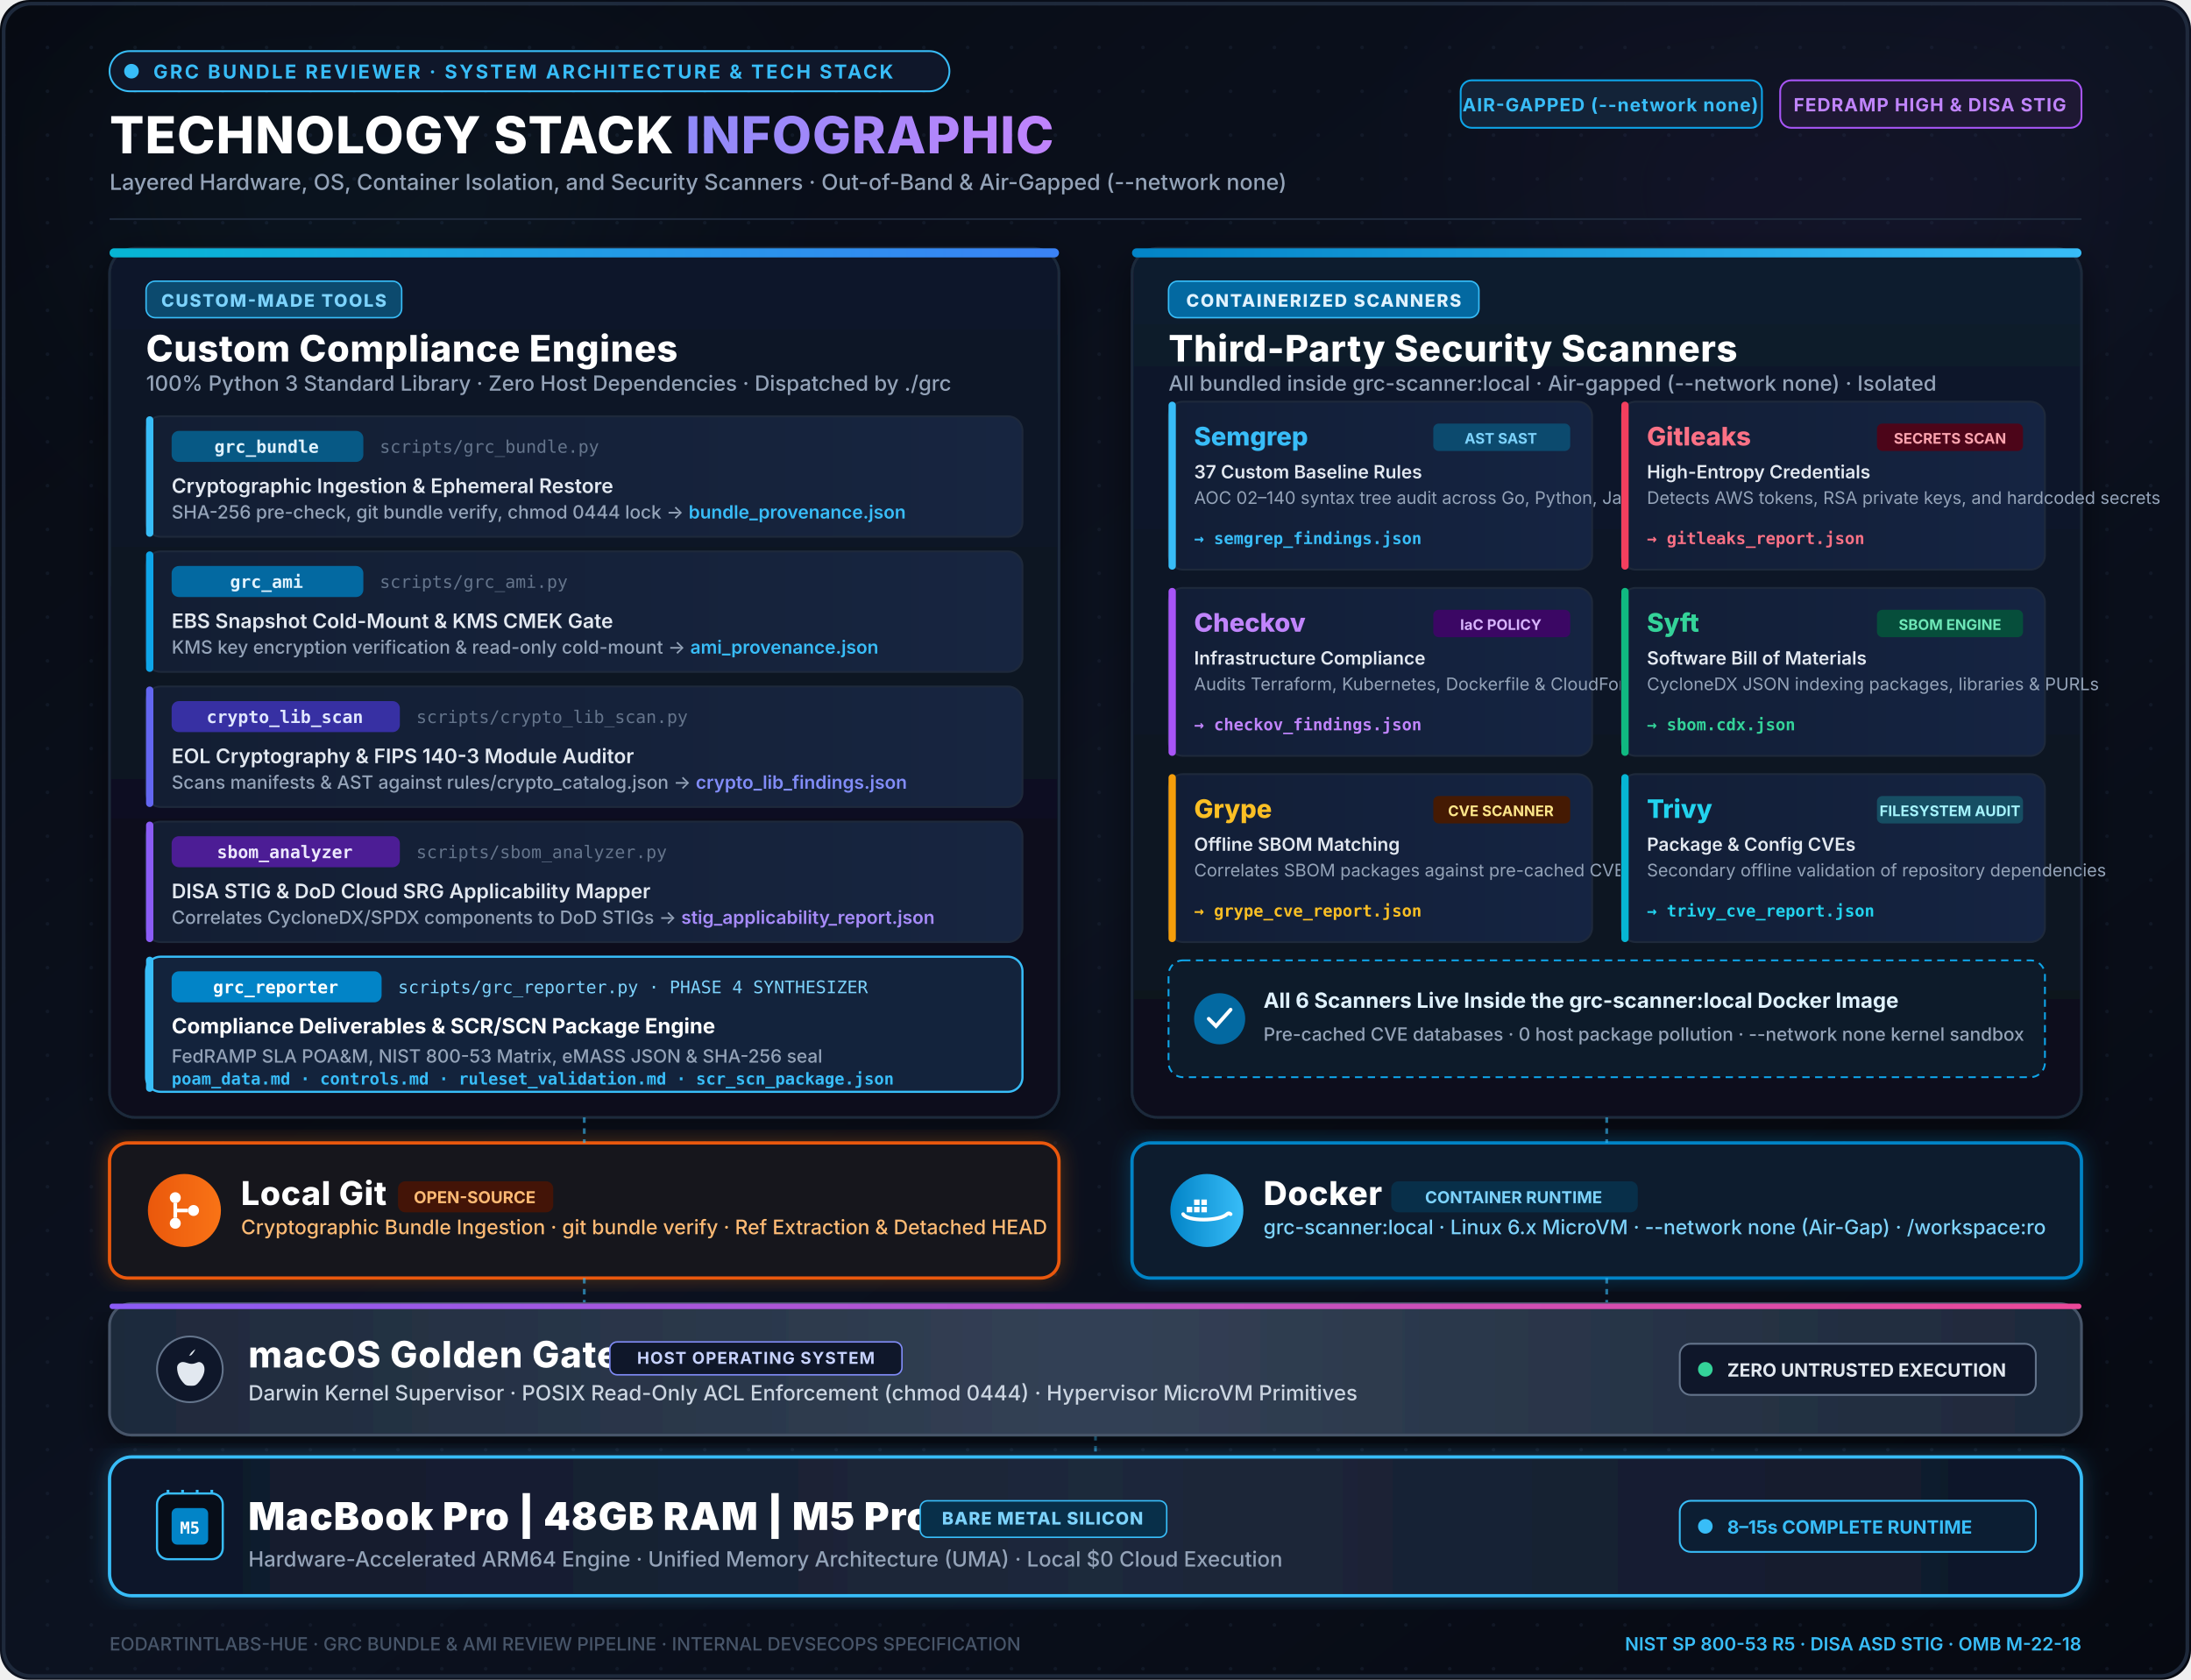
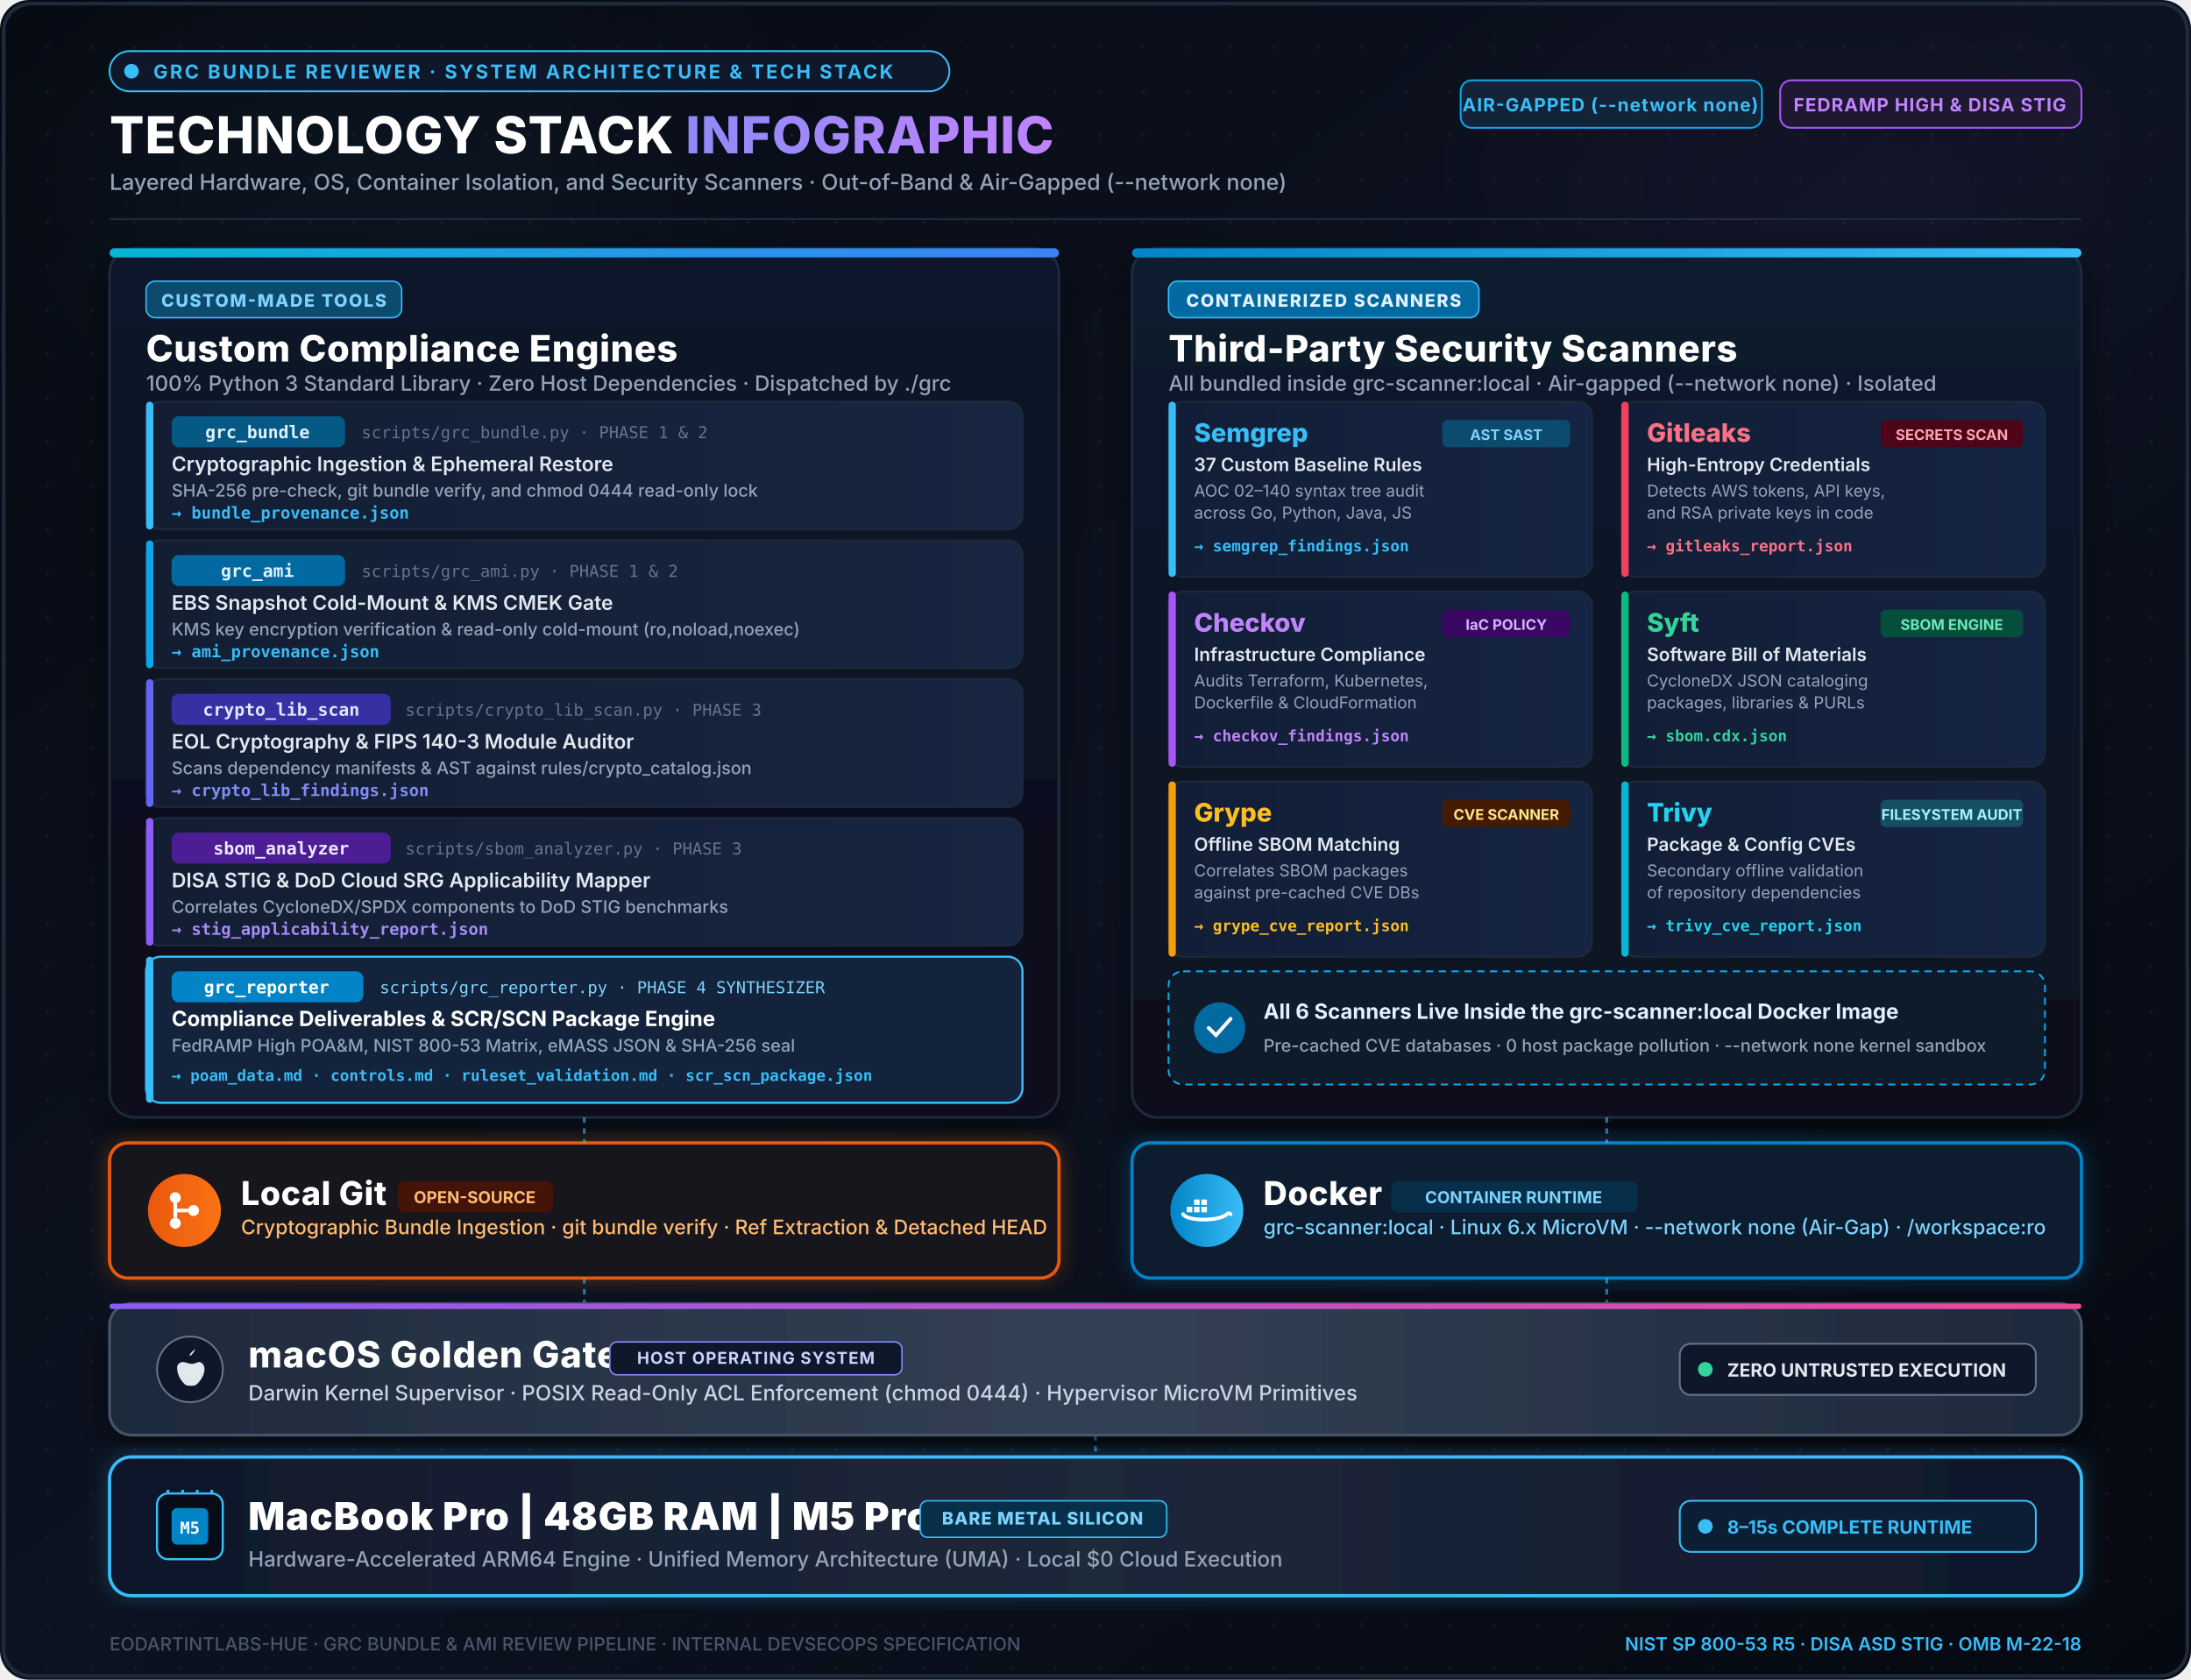
<svg xmlns="http://www.w3.org/2000/svg" viewBox="0 0 1200 920" width="100%" height="100%">
  <defs>
    <linearGradient id="bgGrad" x1="0%" y1="0%" x2="100%" y2="100%">
      <stop offset="0%" stop-color="#070a12" />
      <stop offset="50%" stop-color="#0c1220" />
      <stop offset="100%" stop-color="#060911" />
    </linearGradient>
    <linearGradient id="headerGrad" x1="0%" y1="0%" x2="100%" y2="0%">
      <stop offset="0%" stop-color="#38bdf8" />
      <stop offset="50%" stop-color="#818cf8" />
      <stop offset="100%" stop-color="#c084fc" />
    </linearGradient>
    <linearGradient id="pillarLeftGrad" x1="0%" y1="0%" x2="0%" y2="100%">
      <stop offset="0%" stop-color="#0e172a" />
      <stop offset="100%" stop-color="#090e1a" />
    </linearGradient>
    <linearGradient id="pillarRightGrad" x1="0%" y1="0%" x2="0%" y2="100%">
      <stop offset="0%" stop-color="#0e1b2e" />
      <stop offset="100%" stop-color="#08101d" />
    </linearGradient>
    <linearGradient id="gitGrad" x1="0%" y1="0%" x2="100%" y2="0%">
      <stop offset="0%" stop-color="#ea580c" />
      <stop offset="100%" stop-color="#f97316" />
    </linearGradient>
    <linearGradient id="dockerGrad" x1="0%" y1="0%" x2="100%" y2="0%">
      <stop offset="0%" stop-color="#0284c7" />
      <stop offset="100%" stop-color="#38bdf8" />
    </linearGradient>
    <linearGradient id="macosGrad" x1="0%" y1="0%" x2="100%" y2="0%">
      <stop offset="0%" stop-color="#1e293b" />
      <stop offset="50%" stop-color="#334155" />
      <stop offset="100%" stop-color="#1e293b" />
    </linearGradient>
    <linearGradient id="macbookGrad" x1="0%" y1="0%" x2="100%" y2="0%">
      <stop offset="0%" stop-color="#0f172a" />
      <stop offset="50%" stop-color="#1e293b" />
      <stop offset="100%" stop-color="#0f172a" />
    </linearGradient>
    <linearGradient id="neonCyan" x1="0%" y1="0%" x2="100%" y2="0%">
      <stop offset="0%" stop-color="#06b6d4" />
      <stop offset="100%" stop-color="#3b82f6" />
    </linearGradient>
    <linearGradient id="neonPurple" x1="0%" y1="0%" x2="100%" y2="0%">
      <stop offset="0%" stop-color="#8b5cf6" />
      <stop offset="100%" stop-color="#ec4899" />
    </linearGradient>
    <linearGradient id="engineItemGrad" x1="0%" y1="0%" x2="100%" y2="0%">
      <stop offset="0%" stop-color="#131e33" />
      <stop offset="100%" stop-color="#172540" />
    </linearGradient>
    <linearGradient id="scannerItemGrad" x1="0%" y1="0%" x2="100%" y2="0%">
      <stop offset="0%" stop-color="#121e36" />
      <stop offset="100%" stop-color="#152442" />
    </linearGradient>
    <filter id="glowCyan" x="-10%" y="-10%" width="120%" height="120%">
      <feDropShadow dx="0" dy="0" stdDeviation="6" flood-color="#38bdf8" flood-opacity="0.25" />
    </filter>
    <filter id="glowOrange" x="-10%" y="-10%" width="120%" height="120%">
      <feDropShadow dx="0" dy="0" stdDeviation="6" flood-color="#f97316" flood-opacity="0.3" />
    </filter>
    <filter id="glowDocker" x="-10%" y="-10%" width="120%" height="120%">
      <feDropShadow dx="0" dy="0" stdDeviation="6" flood-color="#0284c7" flood-opacity="0.35" />
    </filter>
    <filter id="boxShadow" x="-5%" y="-5%" width="110%" height="115%">
      <feDropShadow dx="0" dy="8" stdDeviation="10" flood-color="#000000" flood-opacity="0.5" />
    </filter>
    <pattern id="gridDots" x="0" y="0" width="24" height="24" patternUnits="userSpaceOnUse">
      <circle cx="2" cy="2" r="1" fill="#1e293b" opacity="0.4" />
    </pattern>
-     <marker id="arrowUp" viewBox="0 0 10 10" refX="5" refY="5" markerWidth="6" markerHeight="6" orient="auto-start-reverse">
-       <path d="M 0 10 L 5 0 L 10 10 z" fill="#38bdf8" />
-     </marker>
  </defs>
  <rect width="1200" height="920" rx="16" fill="url(#bgGrad)" />
  <rect width="1200" height="920" rx="16" fill="url(#gridDots)" />
  <rect width="1196" height="916" x="2" y="2" rx="15" fill="none" stroke="#1e293b" stroke-width="2" />
  <circle cx="200" cy="80" r="160" fill="#38bdf8" opacity="0.04" filter="blur(60px)" />
  <circle cx="1000" cy="80" r="160" fill="#a855f7" opacity="0.04" filter="blur(60px)" />
  <g transform="translate(60, 28)">
    <rect x="0" y="0" width="460" height="22" rx="11" fill="#0f172a" stroke="#38bdf8" stroke-width="1" />
    <circle cx="12" cy="11" r="4" fill="#38bdf8" />
    <text x="24" y="15" font-family="system-ui, -apple-system, sans-serif" font-size="10.5" font-weight="700" fill="#38bdf8" letter-spacing="1.2">
      GRC BUNDLE REVIEWER · SYSTEM ARCHITECTURE &amp; TECH STACK
    </text>
    <text x="0" y="56" font-family="system-ui, -apple-system, sans-serif" font-size="28" font-weight="800" fill="#ffffff" letter-spacing="0.5">
      TECHNOLOGY STACK <tspan fill="url(#headerGrad)">INFOGRAPHIC</tspan>
    </text>
    <text x="0" y="76" font-family="system-ui, -apple-system, sans-serif" font-size="12" font-weight="500" fill="#94a3b8">
      Layered Hardware, OS, Container Isolation, and Security Scanners · Out-of-Band &amp; Air-Gapped (--network none)
    </text>
    <g transform="translate(740, 16)">
      <rect x="0" y="0" width="165" height="26" rx="6" fill="#132338" stroke="#0ea5e9" stroke-width="1" />
      <text x="82" y="17" font-family="system-ui, -apple-system, sans-serif" font-size="10" font-weight="700" fill="#38bdf8" text-anchor="middle" letter-spacing="0.5">
        AIR-GAPPED (--network none)
      </text>
      <rect x="175" y="0" width="165" height="26" rx="6" fill="#1e1833" stroke="#a855f7" stroke-width="1" />
      <text x="257" y="17" font-family="system-ui, -apple-system, sans-serif" font-size="10" font-weight="700" fill="#c084fc" text-anchor="middle" letter-spacing="0.5">
        FEDRAMP HIGH &amp; DISA STIG
      </text>
    </g>
  </g>
  <line x1="60" y1="120" x2="1140" y2="120" stroke="#1e293b" stroke-width="1" />
  <g transform="translate(60, 136)">
    <rect width="520" height="476" rx="14" fill="url(#pillarLeftGrad)" stroke="#1e293b" stroke-width="1.5" filter="url(#boxShadow)" />
    <rect width="520" height="5" rx="2.5" fill="url(#neonCyan)" />
    <g transform="translate(20, 18)">
      <rect x="0" y="0" width="140" height="20" rx="5" fill="#0c4a6e" stroke="#38bdf8" stroke-width="0.8" />
      <text x="70" y="14" font-family="system-ui, -apple-system, sans-serif" font-size="9.5" font-weight="800" fill="#7dd3fc" text-anchor="middle" letter-spacing="0.8">
        CUSTOM-MADE TOOLS
      </text>
      <text x="0" y="44" font-family="system-ui, -apple-system, sans-serif" font-size="20" font-weight="800" fill="#ffffff" letter-spacing="0.3">
        Custom Compliance Engines
      </text>
      <text x="0" y="60" font-family="system-ui, -apple-system, sans-serif" font-size="11.5" font-weight="500" fill="#94a3b8">
        100% Python 3 Standard Library · Zero Host Dependencies · Dispatched by ./grc
      </text>
    </g>
-     <g transform="translate(20, 92)">
+     <g transform="translate(20, 84)">
      <g transform="translate(0, 0)">
-         <rect width="480" height="66" rx="8" fill="url(#engineItemGrad)" stroke="#1e293b" stroke-width="1" />
-         <rect x="0" y="0" width="4" height="66" rx="2" fill="#38bdf8" />
-         <rect x="14" y="8" width="105" height="17" rx="4" fill="#075985" />
-         <text x="66" y="20" font-family="ui-monospace, monospace" font-size="9.5" font-weight="800" fill="#e0f2fe" text-anchor="middle">
+         <rect width="480" height="70" rx="8" fill="url(#engineItemGrad)" stroke="#1e293b" stroke-width="1" />
+         <rect x="0" y="0" width="4" height="70" rx="2" fill="#38bdf8" />
+         <rect x="14" y="8" width="95" height="17" rx="4" fill="#075985" />
+         <text x="61" y="20" font-family="ui-monospace, monospace" font-size="9.5" font-weight="800" fill="#e0f2fe" text-anchor="middle">
          grc_bundle
        </text>
-         <text x="128" y="20" font-family="ui-monospace, monospace" font-size="9.5" fill="#64748b">
-           scripts/grc_bundle.py
-         </text>
-         <text x="14" y="42" font-family="system-ui, -apple-system, sans-serif" font-size="11" font-weight="600" fill="#e2e8f0">
+         <text x="118" y="20" font-family="ui-monospace, monospace" font-size="9" fill="#64748b">
+           scripts/grc_bundle.py · PHASE 1 &amp; 2
+         </text>
+         <text x="14" y="38" font-family="system-ui, -apple-system, sans-serif" font-size="11" font-weight="600" fill="#e2e8f0">
          Cryptographic Ingestion &amp; Ephemeral Restore
        </text>
-         <text x="14" y="56" font-family="system-ui, -apple-system, sans-serif" font-size="10" font-weight="500" fill="#94a3b8">
-           SHA-256 pre-check, git bundle verify, chmod 0444 lock → <tspan fill="#38bdf8" font-weight="600">bundle_provenance.json</tspan>
-         </text>
-       </g>
-       <g transform="translate(0, 74)">
-         <rect width="480" height="66" rx="8" fill="url(#engineItemGrad)" stroke="#1e293b" stroke-width="1" />
-         <rect x="0" y="0" width="4" height="66" rx="2" fill="#0ea5e9" />
-         <rect x="14" y="8" width="105" height="17" rx="4" fill="#0369a1" />
-         <text x="66" y="20" font-family="ui-monospace, monospace" font-size="9.5" font-weight="800" fill="#e0f2fe" text-anchor="middle">
+         <text x="14" y="52" font-family="system-ui, -apple-system, sans-serif" font-size="9.5" font-weight="500" fill="#94a3b8">
+           SHA-256 pre-check, git bundle verify, and chmod 0444 read-only lock
+         </text>
+         <text x="14" y="64" font-family="ui-monospace, monospace" font-size="9" font-weight="600" fill="#38bdf8">
+           → bundle_provenance.json
+         </text>
+       </g>
+       <g transform="translate(0, 76)">
+         <rect width="480" height="70" rx="8" fill="url(#engineItemGrad)" stroke="#1e293b" stroke-width="1" />
+         <rect x="0" y="0" width="4" height="70" rx="2" fill="#0ea5e9" />
+         <rect x="14" y="8" width="95" height="17" rx="4" fill="#0369a1" />
+         <text x="61" y="20" font-family="ui-monospace, monospace" font-size="9.5" font-weight="800" fill="#e0f2fe" text-anchor="middle">
          grc_ami
        </text>
-         <text x="128" y="20" font-family="ui-monospace, monospace" font-size="9.5" fill="#64748b">
-           scripts/grc_ami.py
-         </text>
-         <text x="14" y="42" font-family="system-ui, -apple-system, sans-serif" font-size="11" font-weight="600" fill="#e2e8f0">
+         <text x="118" y="20" font-family="ui-monospace, monospace" font-size="9" fill="#64748b">
+           scripts/grc_ami.py · PHASE 1 &amp; 2
+         </text>
+         <text x="14" y="38" font-family="system-ui, -apple-system, sans-serif" font-size="11" font-weight="600" fill="#e2e8f0">
          EBS Snapshot Cold-Mount &amp; KMS CMEK Gate
        </text>
-         <text x="14" y="56" font-family="system-ui, -apple-system, sans-serif" font-size="10" font-weight="500" fill="#94a3b8">
-           KMS key encryption verification &amp; read-only cold-mount → <tspan fill="#38bdf8" font-weight="600">ami_provenance.json</tspan>
-         </text>
-       </g>
-       <g transform="translate(0, 148)">
-         <rect width="480" height="66" rx="8" fill="url(#engineItemGrad)" stroke="#1e293b" stroke-width="1" />
-         <rect x="0" y="0" width="4" height="66" rx="2" fill="#6366f1" />
-         <rect x="14" y="8" width="125" height="17" rx="4" fill="#3730a3" />
-         <text x="76" y="20" font-family="ui-monospace, monospace" font-size="9.5" font-weight="800" fill="#e0e7ff" text-anchor="middle">
+         <text x="14" y="52" font-family="system-ui, -apple-system, sans-serif" font-size="9.5" font-weight="500" fill="#94a3b8">
+           KMS key encryption verification &amp; read-only cold-mount (ro,noload,noexec)
+         </text>
+         <text x="14" y="64" font-family="ui-monospace, monospace" font-size="9" font-weight="600" fill="#38bdf8">
+           → ami_provenance.json
+         </text>
+       </g>
+       <g transform="translate(0, 152)">
+         <rect width="480" height="70" rx="8" fill="url(#engineItemGrad)" stroke="#1e293b" stroke-width="1" />
+         <rect x="0" y="0" width="4" height="70" rx="2" fill="#6366f1" />
+         <rect x="14" y="8" width="120" height="17" rx="4" fill="#3730a3" />
+         <text x="74" y="20" font-family="ui-monospace, monospace" font-size="9.5" font-weight="800" fill="#e0e7ff" text-anchor="middle">
          crypto_lib_scan
        </text>
-         <text x="148" y="20" font-family="ui-monospace, monospace" font-size="9.5" fill="#64748b">
-           scripts/crypto_lib_scan.py
-         </text>
-         <text x="14" y="42" font-family="system-ui, -apple-system, sans-serif" font-size="11" font-weight="600" fill="#e2e8f0">
+         <text x="142" y="20" font-family="ui-monospace, monospace" font-size="9" fill="#64748b">
+           scripts/crypto_lib_scan.py · PHASE 3
+         </text>
+         <text x="14" y="38" font-family="system-ui, -apple-system, sans-serif" font-size="11" font-weight="600" fill="#e2e8f0">
          EOL Cryptography &amp; FIPS 140-3 Module Auditor
        </text>
-         <text x="14" y="56" font-family="system-ui, -apple-system, sans-serif" font-size="10" font-weight="500" fill="#94a3b8">
-           Scans manifests &amp; AST against rules/crypto_catalog.json → <tspan fill="#818cf8" font-weight="600">crypto_lib_findings.json</tspan>
-         </text>
-       </g>
-       <g transform="translate(0, 222)">
-         <rect width="480" height="66" rx="8" fill="url(#engineItemGrad)" stroke="#1e293b" stroke-width="1" />
-         <rect x="0" y="0" width="4" height="66" rx="2" fill="#8b5cf6" />
-         <rect x="14" y="8" width="125" height="17" rx="4" fill="#4c1d95" />
-         <text x="76" y="20" font-family="ui-monospace, monospace" font-size="9.5" font-weight="800" fill="#ede9fe" text-anchor="middle">
+         <text x="14" y="52" font-family="system-ui, -apple-system, sans-serif" font-size="9.5" font-weight="500" fill="#94a3b8">
+           Scans dependency manifests &amp; AST against rules/crypto_catalog.json
+         </text>
+         <text x="14" y="64" font-family="ui-monospace, monospace" font-size="9" font-weight="600" fill="#818cf8">
+           → crypto_lib_findings.json
+         </text>
+       </g>
+       <g transform="translate(0, 228)">
+         <rect width="480" height="70" rx="8" fill="url(#engineItemGrad)" stroke="#1e293b" stroke-width="1" />
+         <rect x="0" y="0" width="4" height="70" rx="2" fill="#8b5cf6" />
+         <rect x="14" y="8" width="120" height="17" rx="4" fill="#4c1d95" />
+         <text x="74" y="20" font-family="ui-monospace, monospace" font-size="9.5" font-weight="800" fill="#ede9fe" text-anchor="middle">
          sbom_analyzer
        </text>
-         <text x="148" y="20" font-family="ui-monospace, monospace" font-size="9.5" fill="#64748b">
-           scripts/sbom_analyzer.py
-         </text>
-         <text x="14" y="42" font-family="system-ui, -apple-system, sans-serif" font-size="11" font-weight="600" fill="#e2e8f0">
+         <text x="142" y="20" font-family="ui-monospace, monospace" font-size="9" fill="#64748b">
+           scripts/sbom_analyzer.py · PHASE 3
+         </text>
+         <text x="14" y="38" font-family="system-ui, -apple-system, sans-serif" font-size="11" font-weight="600" fill="#e2e8f0">
          DISA STIG &amp; DoD Cloud SRG Applicability Mapper
        </text>
-         <text x="14" y="56" font-family="system-ui, -apple-system, sans-serif" font-size="10" font-weight="500" fill="#94a3b8">
-           Correlates CycloneDX/SPDX components to DoD STIGs → <tspan fill="#a78bfa" font-weight="600">stig_applicability_report.json</tspan>
-         </text>
-       </g>
-       <g transform="translate(0, 296)">
-         <rect width="480" height="74" rx="8" fill="#13233c" stroke="#38bdf8" stroke-width="1.2" />
-         <rect x="0" y="0" width="4" height="74" rx="2" fill="#38bdf8" />
-         <rect x="14" y="8" width="115" height="17" rx="4" fill="#0284c7" />
-         <text x="71" y="20" font-family="ui-monospace, monospace" font-size="9.5" font-weight="800" fill="#ffffff" text-anchor="middle">
+         <text x="14" y="52" font-family="system-ui, -apple-system, sans-serif" font-size="9.5" font-weight="500" fill="#94a3b8">
+           Correlates CycloneDX/SPDX components to DoD STIG benchmarks
+         </text>
+         <text x="14" y="64" font-family="ui-monospace, monospace" font-size="9" font-weight="600" fill="#a78bfa">
+           → stig_applicability_report.json
+         </text>
+       </g>
+       <g transform="translate(0, 304)">
+         <rect width="480" height="80" rx="8" fill="#13233c" stroke="#38bdf8" stroke-width="1.2" />
+         <rect x="0" y="0" width="4" height="80" rx="2" fill="#38bdf8" />
+         <rect x="14" y="8" width="105" height="17" rx="4" fill="#0284c7" />
+         <text x="66" y="20" font-family="ui-monospace, monospace" font-size="9.5" font-weight="800" fill="#ffffff" text-anchor="middle">
          grc_reporter
        </text>
-         <text x="138" y="20" font-family="ui-monospace, monospace" font-size="9.5" fill="#7dd3fc">
+         <text x="128" y="20" font-family="ui-monospace, monospace" font-size="9" fill="#7dd3fc">
          scripts/grc_reporter.py · PHASE 4 SYNTHESIZER
        </text>
-         <text x="14" y="42" font-family="system-ui, -apple-system, sans-serif" font-size="11.5" font-weight="700" fill="#ffffff">
+         <text x="14" y="38" font-family="system-ui, -apple-system, sans-serif" font-size="11.5" font-weight="700" fill="#ffffff">
          Compliance Deliverables &amp; SCR/SCN Package Engine
        </text>
-         <text x="14" y="58" font-family="system-ui, -apple-system, sans-serif" font-size="10" font-weight="500" fill="#94a3b8">
-           FedRAMP SLA POA&amp;M, NIST 800-53 Matrix, eMASS JSON &amp; SHA-256 seal
-         </text>
-         <text x="14" y="70" font-family="ui-monospace, monospace" font-size="9" font-weight="600" fill="#38bdf8">
-           poam_data.md · controls.md · ruleset_validation.md · scr_scn_package.json
+         <text x="14" y="52" font-family="system-ui, -apple-system, sans-serif" font-size="9.5" font-weight="500" fill="#94a3b8">
+           FedRAMP High POA&amp;M, NIST 800-53 Matrix, eMASS JSON &amp; SHA-256 seal
+         </text>
+         <text x="14" y="68" font-family="ui-monospace, monospace" font-size="8.5" font-weight="600" fill="#38bdf8">
+           → poam_data.md · controls.md · ruleset_validation.md · scr_scn_package.json
        </text>
      </g>
    </g>
  </g>
  <g transform="translate(620, 136)">
    <rect width="520" height="476" rx="14" fill="url(#pillarRightGrad)" stroke="#1e293b" stroke-width="1.5" filter="url(#boxShadow)" />
    <rect width="520" height="5" rx="2.5" fill="url(#dockerGrad)" />
    <g transform="translate(20, 18)">
      <rect x="0" y="0" width="170" height="20" rx="5" fill="#0369a1" stroke="#38bdf8" stroke-width="0.8" />
      <text x="85" y="14" font-family="system-ui, -apple-system, sans-serif" font-size="9.5" font-weight="800" fill="#e0f2fe" text-anchor="middle" letter-spacing="0.8">
        CONTAINERIZED SCANNERS
      </text>
      <text x="0" y="44" font-family="system-ui, -apple-system, sans-serif" font-size="20" font-weight="800" fill="#ffffff" letter-spacing="0.3">
        Third-Party Security Scanners
      </text>
      <text x="0" y="60" font-family="system-ui, -apple-system, sans-serif" font-size="11.5" font-weight="500" fill="#94a3b8">
        All bundled inside grc-scanner:local · Air-gapped (--network none) · Isolated
      </text>
    </g>
    <g transform="translate(20, 84)">
      <g transform="translate(0, 0)">
-         <rect width="232" height="92" rx="8" fill="url(#scannerItemGrad)" stroke="#1e293b" stroke-width="1" />
-         <rect x="0" y="0" width="4" height="92" rx="2" fill="#38bdf8" />
-         <text x="14" y="24" font-family="system-ui, -apple-system, sans-serif" font-size="14" font-weight="800" fill="#38bdf8">
+         <rect width="232" height="96" rx="8" fill="url(#scannerItemGrad)" stroke="#1e293b" stroke-width="1" />
+         <rect x="0" y="0" width="4" height="96" rx="2" fill="#38bdf8" />
+         <text x="14" y="22" font-family="system-ui, -apple-system, sans-serif" font-size="14" font-weight="800" fill="#38bdf8">
          Semgrep
        </text>
-         <rect x="145" y="12" width="75" height="15" rx="3" fill="#0c4a6e" />
-         <text x="182" y="23" font-family="system-ui, -apple-system, sans-serif" font-size="8" font-weight="700" fill="#7dd3fc" text-anchor="middle">
+         <rect x="150" y="10" width="70" height="15" rx="3" fill="#0c4a6e" />
+         <text x="185" y="21" font-family="system-ui, -apple-system, sans-serif" font-size="8" font-weight="700" fill="#7dd3fc" text-anchor="middle">
          AST SAST
        </text>
-         <text x="14" y="42" font-family="system-ui, -apple-system, sans-serif" font-size="10" font-weight="600" fill="#e2e8f0">
+         <text x="14" y="38" font-family="system-ui, -apple-system, sans-serif" font-size="10" font-weight="600" fill="#e2e8f0">
          37 Custom Baseline Rules
        </text>
-         <text x="14" y="56" font-family="system-ui, -apple-system, sans-serif" font-size="9.5" fill="#94a3b8">
-           AOC 02–140 syntax tree audit across Go, Python, Java, JS
-         </text>
-         <text x="14" y="78" font-family="ui-monospace, monospace" font-size="9" font-weight="600" fill="#38bdf8">
+         <text x="14" y="52" font-family="system-ui, -apple-system, sans-serif" font-size="9" fill="#94a3b8">
+           AOC 02–140 syntax tree audit
+         </text>
+         <text x="14" y="64" font-family="system-ui, -apple-system, sans-serif" font-size="9" fill="#94a3b8">
+           across Go, Python, Java, JS
+         </text>
+         <text x="14" y="82" font-family="ui-monospace, monospace" font-size="8.5" font-weight="600" fill="#38bdf8">
          → semgrep_findings.json
        </text>
      </g>
      <g transform="translate(248, 0)">
-         <rect width="232" height="92" rx="8" fill="url(#scannerItemGrad)" stroke="#1e293b" stroke-width="1" />
-         <rect x="0" y="0" width="4" height="92" rx="2" fill="#f43f5e" />
-         <text x="14" y="24" font-family="system-ui, -apple-system, sans-serif" font-size="14" font-weight="800" fill="#fb7185">
+         <rect width="232" height="96" rx="8" fill="url(#scannerItemGrad)" stroke="#1e293b" stroke-width="1" />
+         <rect x="0" y="0" width="4" height="96" rx="2" fill="#f43f5e" />
+         <text x="14" y="22" font-family="system-ui, -apple-system, sans-serif" font-size="14" font-weight="800" fill="#fb7185">
          Gitleaks
        </text>
-         <rect x="140" y="12" width="80" height="15" rx="3" fill="#4c0519" />
-         <text x="180" y="23" font-family="system-ui, -apple-system, sans-serif" font-size="8" font-weight="700" fill="#fda4af" text-anchor="middle">
+         <rect x="142" y="10" width="78" height="15" rx="3" fill="#4c0519" />
+         <text x="181" y="21" font-family="system-ui, -apple-system, sans-serif" font-size="8" font-weight="700" fill="#fda4af" text-anchor="middle">
          SECRETS SCAN
        </text>
-         <text x="14" y="42" font-family="system-ui, -apple-system, sans-serif" font-size="10" font-weight="600" fill="#e2e8f0">
+         <text x="14" y="38" font-family="system-ui, -apple-system, sans-serif" font-size="10" font-weight="600" fill="#e2e8f0">
          High-Entropy Credentials
        </text>
-         <text x="14" y="56" font-family="system-ui, -apple-system, sans-serif" font-size="9.5" fill="#94a3b8">
-           Detects AWS tokens, RSA private keys, and hardcoded secrets
-         </text>
-         <text x="14" y="78" font-family="ui-monospace, monospace" font-size="9" font-weight="600" fill="#fb7185">
+         <text x="14" y="52" font-family="system-ui, -apple-system, sans-serif" font-size="9" fill="#94a3b8">
+           Detects AWS tokens, API keys,
+         </text>
+         <text x="14" y="64" font-family="system-ui, -apple-system, sans-serif" font-size="9" fill="#94a3b8">
+           and RSA private keys in code
+         </text>
+         <text x="14" y="82" font-family="ui-monospace, monospace" font-size="8.5" font-weight="600" fill="#fb7185">
          → gitleaks_report.json
        </text>
      </g>
-       <g transform="translate(0, 102)">
-         <rect width="232" height="92" rx="8" fill="url(#scannerItemGrad)" stroke="#1e293b" stroke-width="1" />
-         <rect x="0" y="0" width="4" height="92" rx="2" fill="#a855f7" />
-         <text x="14" y="24" font-family="system-ui, -apple-system, sans-serif" font-size="14" font-weight="800" fill="#c084fc">
+       <g transform="translate(0, 104)">
+         <rect width="232" height="96" rx="8" fill="url(#scannerItemGrad)" stroke="#1e293b" stroke-width="1" />
+         <rect x="0" y="0" width="4" height="96" rx="2" fill="#a855f7" />
+         <text x="14" y="22" font-family="system-ui, -apple-system, sans-serif" font-size="14" font-weight="800" fill="#c084fc">
          Checkov
        </text>
-         <rect x="145" y="12" width="75" height="15" rx="3" fill="#3b0764" />
-         <text x="182" y="23" font-family="system-ui, -apple-system, sans-serif" font-size="8" font-weight="700" fill="#d8b4fe" text-anchor="middle">
+         <rect x="150" y="10" width="70" height="15" rx="3" fill="#3b0764" />
+         <text x="185" y="21" font-family="system-ui, -apple-system, sans-serif" font-size="8" font-weight="700" fill="#d8b4fe" text-anchor="middle">
          IaC POLICY
        </text>
-         <text x="14" y="42" font-family="system-ui, -apple-system, sans-serif" font-size="10" font-weight="600" fill="#e2e8f0">
+         <text x="14" y="38" font-family="system-ui, -apple-system, sans-serif" font-size="10" font-weight="600" fill="#e2e8f0">
          Infrastructure Compliance
        </text>
-         <text x="14" y="56" font-family="system-ui, -apple-system, sans-serif" font-size="9.5" fill="#94a3b8">
-           Audits Terraform, Kubernetes, Dockerfile &amp; CloudFormation
-         </text>
-         <text x="14" y="78" font-family="ui-monospace, monospace" font-size="9" font-weight="600" fill="#c084fc">
+         <text x="14" y="52" font-family="system-ui, -apple-system, sans-serif" font-size="9" fill="#94a3b8">
+           Audits Terraform, Kubernetes,
+         </text>
+         <text x="14" y="64" font-family="system-ui, -apple-system, sans-serif" font-size="9" fill="#94a3b8">
+           Dockerfile &amp; CloudFormation
+         </text>
+         <text x="14" y="82" font-family="ui-monospace, monospace" font-size="8.5" font-weight="600" fill="#c084fc">
          → checkov_findings.json
        </text>
      </g>
-       <g transform="translate(248, 102)">
-         <rect width="232" height="92" rx="8" fill="url(#scannerItemGrad)" stroke="#1e293b" stroke-width="1" />
-         <rect x="0" y="0" width="4" height="92" rx="2" fill="#10b981" />
-         <text x="14" y="24" font-family="system-ui, -apple-system, sans-serif" font-size="14" font-weight="800" fill="#34d399">
+       <g transform="translate(248, 104)">
+         <rect width="232" height="96" rx="8" fill="url(#scannerItemGrad)" stroke="#1e293b" stroke-width="1" />
+         <rect x="0" y="0" width="4" height="96" rx="2" fill="#10b981" />
+         <text x="14" y="22" font-family="system-ui, -apple-system, sans-serif" font-size="14" font-weight="800" fill="#34d399">
          Syft
        </text>
-         <rect x="140" y="12" width="80" height="15" rx="3" fill="#064e3b" />
-         <text x="180" y="23" font-family="system-ui, -apple-system, sans-serif" font-size="8" font-weight="700" fill="#6ee7b7" text-anchor="middle">
+         <rect x="142" y="10" width="78" height="15" rx="3" fill="#064e3b" />
+         <text x="181" y="21" font-family="system-ui, -apple-system, sans-serif" font-size="8" font-weight="700" fill="#6ee7b7" text-anchor="middle">
          SBOM ENGINE
        </text>
-         <text x="14" y="42" font-family="system-ui, -apple-system, sans-serif" font-size="10" font-weight="600" fill="#e2e8f0">
+         <text x="14" y="38" font-family="system-ui, -apple-system, sans-serif" font-size="10" font-weight="600" fill="#e2e8f0">
          Software Bill of Materials
        </text>
-         <text x="14" y="56" font-family="system-ui, -apple-system, sans-serif" font-size="9.5" fill="#94a3b8">
-           CycloneDX JSON indexing packages, libraries &amp; PURLs
-         </text>
-         <text x="14" y="78" font-family="ui-monospace, monospace" font-size="9" font-weight="600" fill="#34d399">
+         <text x="14" y="52" font-family="system-ui, -apple-system, sans-serif" font-size="9" fill="#94a3b8">
+           CycloneDX JSON cataloging
+         </text>
+         <text x="14" y="64" font-family="system-ui, -apple-system, sans-serif" font-size="9" fill="#94a3b8">
+           packages, libraries &amp; PURLs
+         </text>
+         <text x="14" y="82" font-family="ui-monospace, monospace" font-size="8.5" font-weight="600" fill="#34d399">
          → sbom.cdx.json
        </text>
      </g>
-       <g transform="translate(0, 204)">
-         <rect width="232" height="92" rx="8" fill="url(#scannerItemGrad)" stroke="#1e293b" stroke-width="1" />
-         <rect x="0" y="0" width="4" height="92" rx="2" fill="#f59e0b" />
-         <text x="14" y="24" font-family="system-ui, -apple-system, sans-serif" font-size="14" font-weight="800" fill="#fbbf24">
+       <g transform="translate(0, 208)">
+         <rect width="232" height="96" rx="8" fill="url(#scannerItemGrad)" stroke="#1e293b" stroke-width="1" />
+         <rect x="0" y="0" width="4" height="96" rx="2" fill="#f59e0b" />
+         <text x="14" y="22" font-family="system-ui, -apple-system, sans-serif" font-size="14" font-weight="800" fill="#fbbf24">
          Grype
        </text>
-         <rect x="145" y="12" width="75" height="15" rx="3" fill="#451a03" />
-         <text x="182" y="23" font-family="system-ui, -apple-system, sans-serif" font-size="8" font-weight="700" fill="#fde68a" text-anchor="middle">
+         <rect x="150" y="10" width="70" height="15" rx="3" fill="#451a03" />
+         <text x="185" y="21" font-family="system-ui, -apple-system, sans-serif" font-size="8" font-weight="700" fill="#fde68a" text-anchor="middle">
          CVE SCANNER
        </text>
-         <text x="14" y="42" font-family="system-ui, -apple-system, sans-serif" font-size="10" font-weight="600" fill="#e2e8f0">
+         <text x="14" y="38" font-family="system-ui, -apple-system, sans-serif" font-size="10" font-weight="600" fill="#e2e8f0">
          Offline SBOM Matching
        </text>
-         <text x="14" y="56" font-family="system-ui, -apple-system, sans-serif" font-size="9.5" fill="#94a3b8">
-           Correlates SBOM packages against pre-cached CVE DBs
-         </text>
-         <text x="14" y="78" font-family="ui-monospace, monospace" font-size="9" font-weight="600" fill="#fbbf24">
+         <text x="14" y="52" font-family="system-ui, -apple-system, sans-serif" font-size="9" fill="#94a3b8">
+           Correlates SBOM packages
+         </text>
+         <text x="14" y="64" font-family="system-ui, -apple-system, sans-serif" font-size="9" fill="#94a3b8">
+           against pre-cached CVE DBs
+         </text>
+         <text x="14" y="82" font-family="ui-monospace, monospace" font-size="8.5" font-weight="600" fill="#fbbf24">
          → grype_cve_report.json
        </text>
      </g>
-       <g transform="translate(248, 204)">
-         <rect width="232" height="92" rx="8" fill="url(#scannerItemGrad)" stroke="#1e293b" stroke-width="1" />
-         <rect x="0" y="0" width="4" height="92" rx="2" fill="#06b6d4" />
-         <text x="14" y="24" font-family="system-ui, -apple-system, sans-serif" font-size="14" font-weight="800" fill="#22d3ee">
+       <g transform="translate(248, 208)">
+         <rect width="232" height="96" rx="8" fill="url(#scannerItemGrad)" stroke="#1e293b" stroke-width="1" />
+         <rect x="0" y="0" width="4" height="96" rx="2" fill="#06b6d4" />
+         <text x="14" y="22" font-family="system-ui, -apple-system, sans-serif" font-size="14" font-weight="800" fill="#22d3ee">
          Trivy
        </text>
-         <rect x="140" y="12" width="80" height="15" rx="3" fill="#164e63" />
-         <text x="180" y="23" font-family="system-ui, -apple-system, sans-serif" font-size="8" font-weight="700" fill="#a5f3fc" text-anchor="middle">
+         <rect x="142" y="10" width="78" height="15" rx="3" fill="#164e63" />
+         <text x="181" y="21" font-family="system-ui, -apple-system, sans-serif" font-size="8" font-weight="700" fill="#a5f3fc" text-anchor="middle">
          FILESYSTEM AUDIT
        </text>
-         <text x="14" y="42" font-family="system-ui, -apple-system, sans-serif" font-size="10" font-weight="600" fill="#e2e8f0">
+         <text x="14" y="38" font-family="system-ui, -apple-system, sans-serif" font-size="10" font-weight="600" fill="#e2e8f0">
          Package &amp; Config CVEs
        </text>
-         <text x="14" y="56" font-family="system-ui, -apple-system, sans-serif" font-size="9.5" fill="#94a3b8">
-           Secondary offline validation of repository dependencies
-         </text>
-         <text x="14" y="78" font-family="ui-monospace, monospace" font-size="9" font-weight="600" fill="#22d3ee">
+         <text x="14" y="52" font-family="system-ui, -apple-system, sans-serif" font-size="9" fill="#94a3b8">
+           Secondary offline validation
+         </text>
+         <text x="14" y="64" font-family="system-ui, -apple-system, sans-serif" font-size="9" fill="#94a3b8">
+           of repository dependencies
+         </text>
+         <text x="14" y="82" font-family="ui-monospace, monospace" font-size="8.5" font-weight="600" fill="#22d3ee">
          → trivy_cve_report.json
        </text>
      </g>
-       <g transform="translate(0, 306)">
-         <rect width="480" height="64" rx="8" fill="#0d1b2a" stroke="#0ea5e9" stroke-width="1" stroke-dasharray="4,3" />
-         <circle cx="28" cy="32" r="14" fill="#0369a1" />
-         <path d="M 22 32 L 26 36 L 34 27" fill="none" stroke="#ffffff" stroke-width="2" stroke-linecap="round" />
+       <g transform="translate(0, 312)">
+         <rect width="480" height="62" rx="8" fill="#0d1b2a" stroke="#0ea5e9" stroke-width="1" stroke-dasharray="4,3" />
+         <circle cx="28" cy="31" r="14" fill="#0369a1" />
+         <path d="M 22 31 L 26 35 L 34 26" fill="none" stroke="#ffffff" stroke-width="2" stroke-linecap="round" />
        <text x="52" y="26" font-family="system-ui, -apple-system, sans-serif" font-size="11.5" font-weight="700" fill="#e0f2fe">
          All 6 Scanners Live Inside the grc-scanner:local Docker Image
        </text>
-         <text x="52" y="44" font-family="system-ui, -apple-system, sans-serif" font-size="10" font-weight="500" fill="#94a3b8">
+         <text x="52" y="44" font-family="system-ui, -apple-system, sans-serif" font-size="9.5" font-weight="500" fill="#94a3b8">
          Pre-cached CVE databases · 0 host package pollution · --network none kernel sandbox
        </text>
      </g>
    </g>
  </g>
  <g transform="translate(60, 626)">
    <rect width="520" height="74" rx="10" fill="#15131e" stroke="#ea580c" stroke-width="1.8" filter="url(#glowOrange)" />
    <g transform="translate(20, 16)">
      <circle cx="21" cy="21" r="20" fill="url(#gitGrad)" />
      <circle cx="16" cy="14" r="3" fill="#ffffff" />
      <circle cx="16" cy="28" r="3" fill="#ffffff" />
      <circle cx="26" cy="21" r="3" fill="#ffffff" />
      <line x1="16" y1="17" x2="16" y2="25" stroke="#ffffff" stroke-width="2" />
      <path d="M 16 21 Q 21 21 23 21" stroke="#ffffff" stroke-width="2" fill="none" />
      <text x="52" y="18" font-family="system-ui, -apple-system, sans-serif" font-size="18" font-weight="800" fill="#ffffff" letter-spacing="0.3">
        Local Git
      </text>
      <rect x="138" y="5" width="85" height="17" rx="4" fill="#431407" />
      <text x="180" y="17" font-family="system-ui, -apple-system, sans-serif" font-size="9" font-weight="700" fill="#fdba74" text-anchor="middle">
        OPEN-SOURCE
      </text>
      <text x="52" y="34" font-family="system-ui, -apple-system, sans-serif" font-size="11" font-weight="500" fill="#fdba74">
        Cryptographic Bundle Ingestion · git bundle verify · Ref Extraction &amp; Detached HEAD
      </text>
    </g>
  </g>
  <g transform="translate(620, 626)">
    <rect width="520" height="74" rx="10" fill="#0d1b2e" stroke="#0284c7" stroke-width="1.8" filter="url(#glowDocker)" />
    <g transform="translate(20, 16)">
      <circle cx="21" cy="21" r="20" fill="url(#dockerGrad)" />
      <rect x="10" y="19" width="3" height="3" fill="#ffffff" />
      <rect x="14" y="19" width="3" height="3" fill="#ffffff" />
      <rect x="18" y="19" width="3" height="3" fill="#ffffff" />
      <rect x="14" y="15" width="3" height="3" fill="#ffffff" />
      <rect x="18" y="15" width="3" height="3" fill="#ffffff" />
      <path d="M 8 23 C 10 27, 28 27, 32 23 C 33 22, 34 23, 34 23" stroke="#ffffff" stroke-width="2" fill="none" stroke-linecap="round" />
      <text x="52" y="18" font-family="system-ui, -apple-system, sans-serif" font-size="18" font-weight="800" fill="#ffffff" letter-spacing="0.3">
        Docker
      </text>
      <rect x="122" y="5" width="135" height="17" rx="4" fill="#082f49" />
      <text x="189" y="17" font-family="system-ui, -apple-system, sans-serif" font-size="9" font-weight="700" fill="#7dd3fc" text-anchor="middle">
        CONTAINER RUNTIME
      </text>
      <text x="52" y="34" font-family="system-ui, -apple-system, sans-serif" font-size="11" font-weight="500" fill="#7dd3fc">
        grc-scanner:local · Linux 6.x MicroVM · --network none (Air-Gap) · /workspace:ro
      </text>
    </g>
  </g>
  <g stroke="#38bdf8" stroke-width="1.5" stroke-dasharray="3,3" opacity="0.6">
    <line x1="320" y1="612" x2="320" y2="626" />
    <line x1="880" y1="612" x2="880" y2="626" />
    <line x1="320" y1="700" x2="320" y2="714" />
    <line x1="880" y1="700" x2="880" y2="714" />
    <line x1="600" y1="786" x2="600" y2="798" />
  </g>
  <g transform="translate(60, 714)">
    <rect width="1080" height="72" rx="12" fill="url(#macosGrad)" stroke="#475569" stroke-width="1.5" filter="url(#boxShadow)" />
    <rect width="1080" height="3" rx="1.5" fill="url(#neonPurple)" />
    <g transform="translate(24, 16)">
      <circle cx="20" cy="20" r="18" fill="#0f172a" stroke="#64748b" stroke-width="1" />
      <path d="M 20 12 C 21 10, 23 9, 23 9 C 23 9, 22 11, 21 12 C 20 13, 19 12, 20 12 Z                 M 16 16 C 18 16, 19 17, 21 17 C 23 17, 24 16, 25 16 C 26 16, 28 17, 28 20 C 28 23, 26 26, 24 28 C 23 29, 22 29, 21 29 C 19 29, 18 29, 17 28 C 15 26, 13 23, 13 19 C 13 17, 15 16, 16 16 Z" fill="#e2e8f0" />
      <text x="52" y="19" font-family="system-ui, -apple-system, sans-serif" font-size="20" font-weight="800" fill="#ffffff" letter-spacing="0.4">
        macOS Golden Gate
      </text>
      <rect x="250" y="5" width="160" height="18" rx="4" fill="#0f172a" stroke="#818cf8" stroke-width="0.8" />
      <text x="330" y="17" font-family="system-ui, -apple-system, sans-serif" font-size="9" font-weight="700" fill="#c7d2fe" text-anchor="middle" letter-spacing="0.5">
        HOST OPERATING SYSTEM
      </text>
      <text x="52" y="37" font-family="system-ui, -apple-system, sans-serif" font-size="11.5" font-weight="500" fill="#cbd5e1">
        Darwin Kernel Supervisor · POSIX Read-Only ACL Enforcement (chmod 0444) · Hypervisor MicroVM Primitives
      </text>
    </g>
    <g transform="translate(860, 22)">
      <rect x="0" y="0" width="195" height="28" rx="6" fill="#0f172a" stroke="#64748b" stroke-width="1" />
      <circle cx="14" cy="14" r="4" fill="#34d399" />
      <text x="26" y="18" font-family="system-ui, -apple-system, sans-serif" font-size="10" font-weight="700" fill="#e2e8f0">
        ZERO UNTRUSTED EXECUTION
      </text>
    </g>
  </g>
  <g transform="translate(60, 798)">
    <rect width="1080" height="76" rx="12" fill="url(#macbookGrad)" stroke="#38bdf8" stroke-width="1.8" filter="url(#glowCyan)" />
    <g transform="translate(24, 18)">
      <rect x="2" y="2" width="36" height="36" rx="6" fill="#070d18" stroke="#38bdf8" stroke-width="1.2" />
      <rect x="10" y="10" width="20" height="20" rx="3" fill="#0284c7" />
      <text x="20" y="24" font-family="ui-monospace, monospace" font-size="9" font-weight="900" fill="#ffffff" text-anchor="middle">
        M5
      </text>
      <line x1="8" y1="2" x2="8" y2="0" stroke="#38bdf8" stroke-width="1.5" />
      <line x1="16" y1="2" x2="16" y2="0" stroke="#38bdf8" stroke-width="1.5" />
      <line x1="24" y1="2" x2="24" y2="0" stroke="#38bdf8" stroke-width="1.5" />
      <line x1="32" y1="2" x2="32" y2="0" stroke="#38bdf8" stroke-width="1.5" />
      <text x="52" y="22" font-family="system-ui, -apple-system, sans-serif" font-size="21" font-weight="900" fill="#ffffff" letter-spacing="0.5">
        MacBook Pro | 48GB RAM | M5 Pro
      </text>
      <rect x="420" y="6" width="135" height="20" rx="4" fill="#082f49" stroke="#38bdf8" stroke-width="0.8" />
      <text x="487" y="19" font-family="system-ui, -apple-system, sans-serif" font-size="9.5" font-weight="800" fill="#7dd3fc" text-anchor="middle" letter-spacing="0.5">
        BARE METAL SILICON
      </text>
      <text x="52" y="42" font-family="system-ui, -apple-system, sans-serif" font-size="11.5" font-weight="500" fill="#94a3b8">
        Hardware-Accelerated ARM64 Engine · Unified Memory Architecture (UMA) · Local $0 Cloud Execution
      </text>
    </g>
    <g transform="translate(860, 24)">
      <rect x="0" y="0" width="195" height="28" rx="6" fill="#0c1e33" stroke="#38bdf8" stroke-width="1" />
      <circle cx="14" cy="14" r="4" fill="#38bdf8" />
      <text x="26" y="18" font-family="system-ui, -apple-system, sans-serif" font-size="10" font-weight="700" fill="#38bdf8">
        8–15s COMPLETE RUNTIME
      </text>
    </g>
  </g>
  <g transform="translate(60, 892)">
    <text x="0" y="12" font-family="system-ui, -apple-system, sans-serif" font-size="10" font-weight="500" fill="#475569">
      EODARTINTLABS-HUE · GRC BUNDLE &amp; AMI REVIEW PIPELINE · INTERNAL DEVSECOPS SPECIFICATION
    </text>
    <text x="1080" y="12" font-family="system-ui, -apple-system, sans-serif" font-size="10" font-weight="600" fill="#38bdf8" text-anchor="end">
      NIST SP 800-53 R5 · DISA ASD STIG · OMB M-22-18
    </text>
  </g>
</svg>
